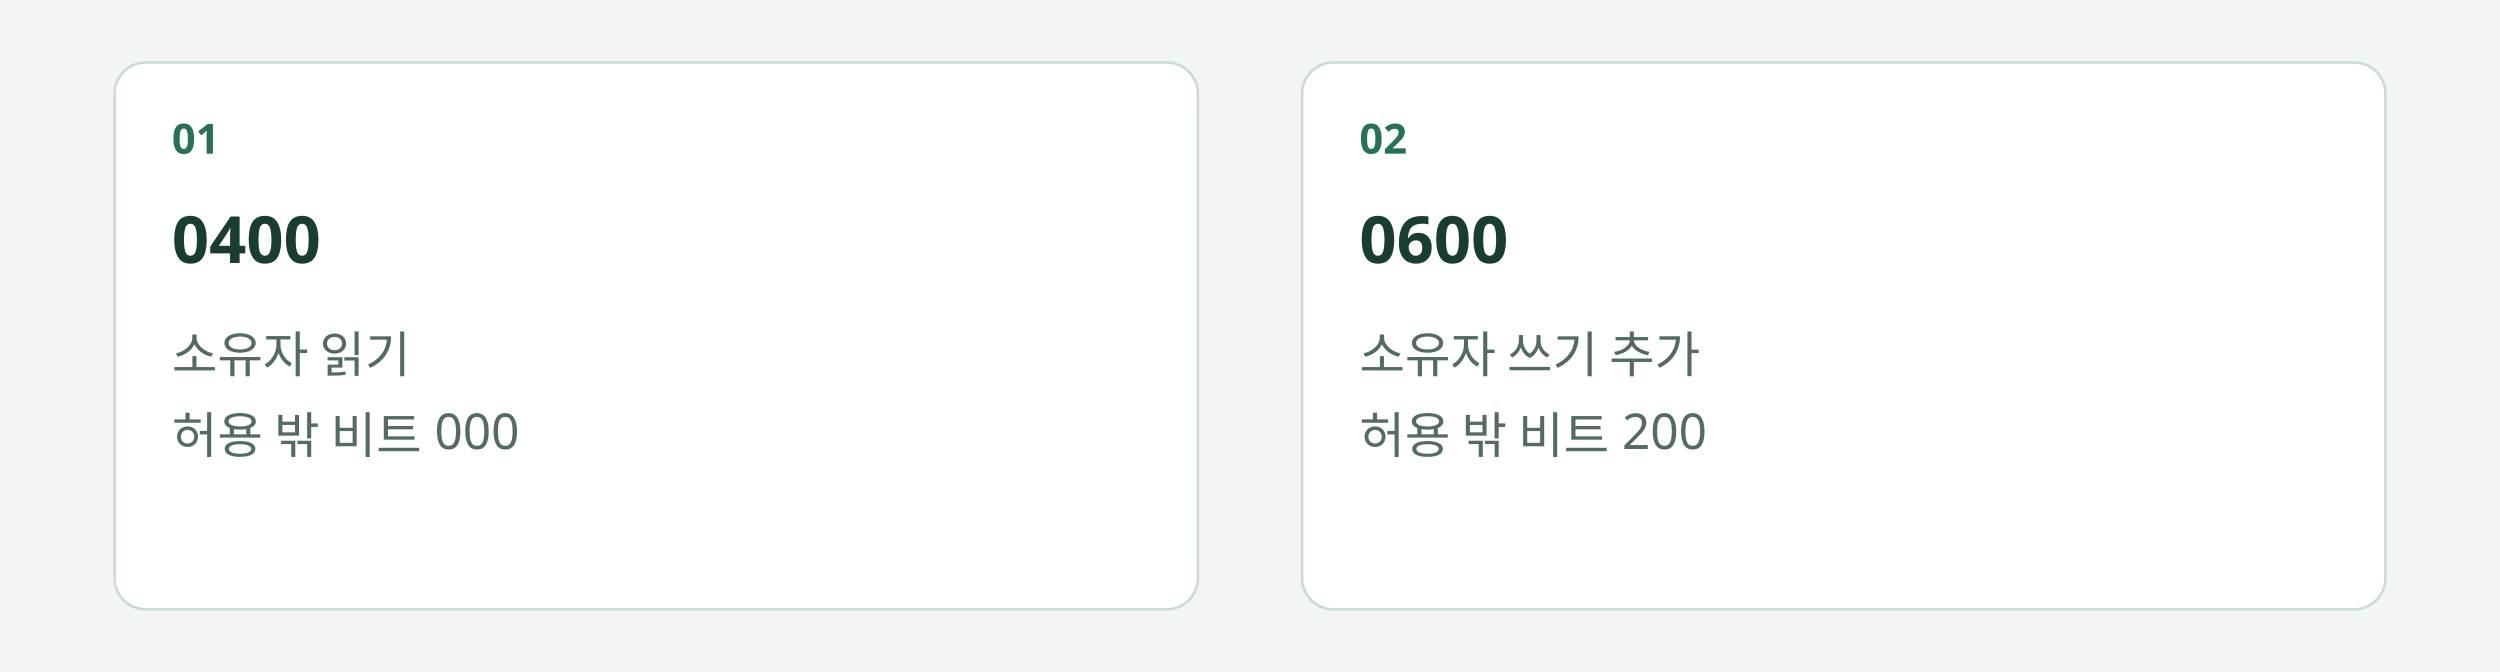
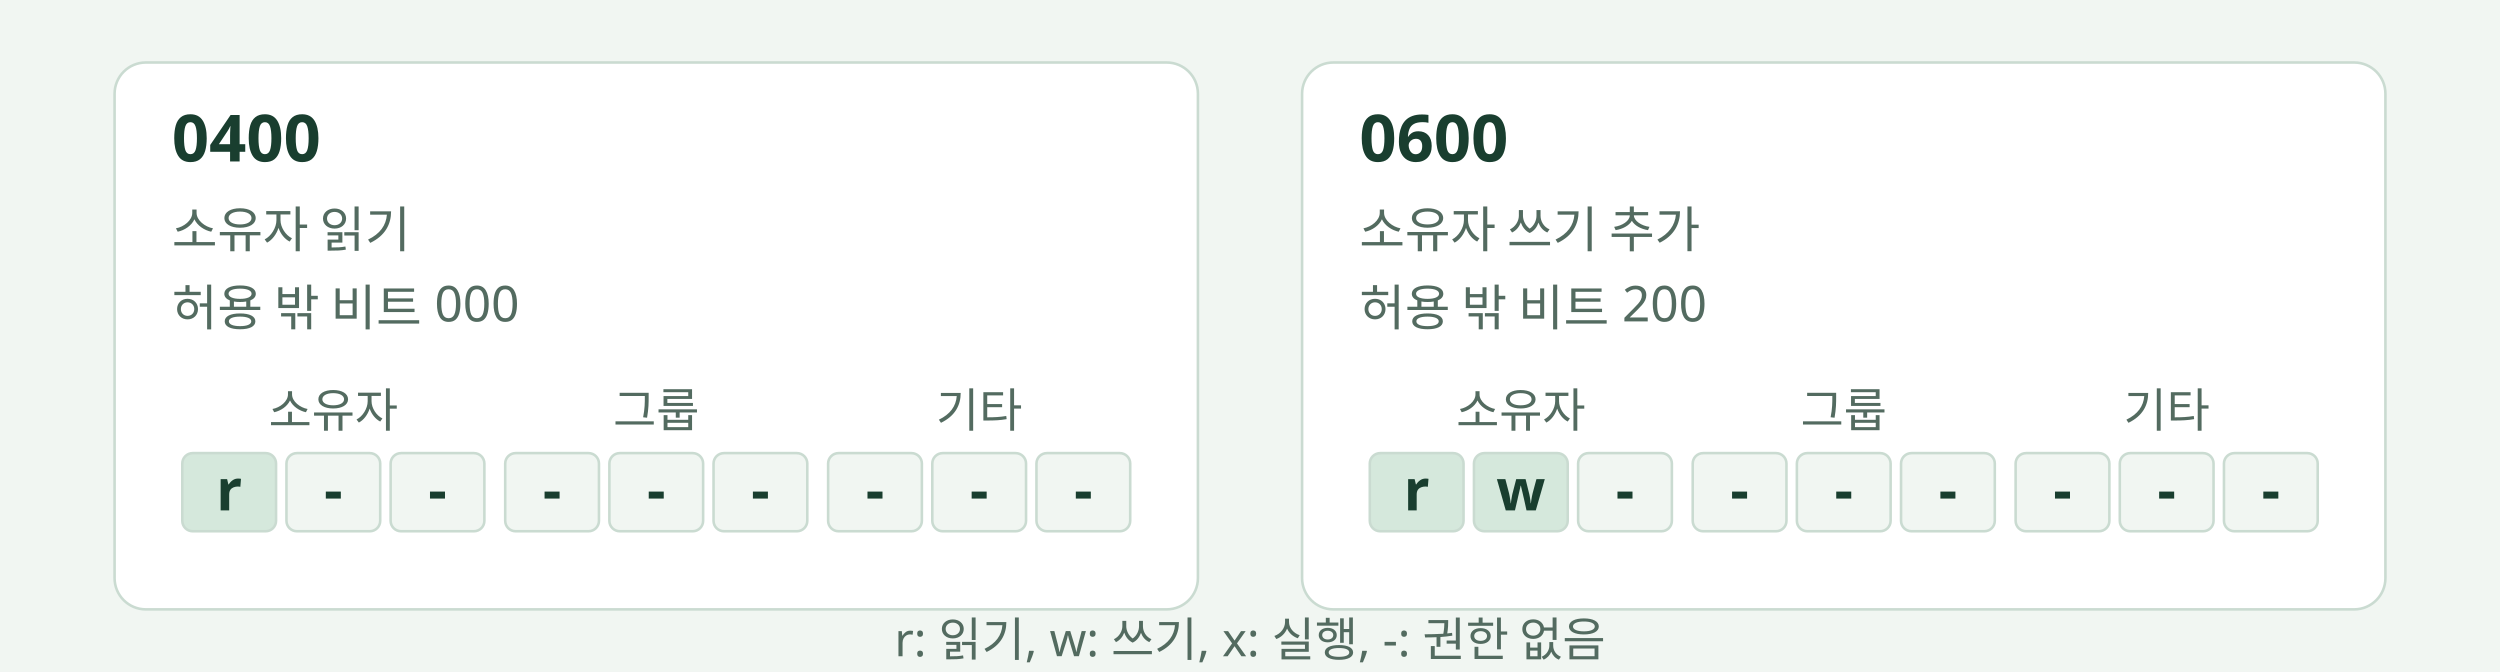
<svg xmlns="http://www.w3.org/2000/svg" width="960" height="258" viewBox="0 140 960 258" data-diagram-kind="compare" role="img" aria-labelledby="title desc">
  <defs>
    <marker id="arrow" viewBox="0 0 10 10" refX="9" refY="5" markerWidth="6" markerHeight="6" orient="auto-start-reverse">
      <path d="M0 0L10 5L0 10Z" fill="#7eaa93" />
    </marker>
  </defs>
  <rect y="140" width="960" height="258" fill="#f1f6f2" />
  <g font-family="'Malgun Gothic','Noto Sans KR',sans-serif">
    <rect x="44" y="164" width="416" height="210" rx="12" fill="#fff" stroke="#cadbd1" />
-     <text x="66" y="199" font-size="16" fill="#287056" font-weight="700" text-anchor="start">01</text>
-     <text x="66" y="241" font-size="25" fill="#193e2f" font-weight="700" text-anchor="start">0400</text>
-     <text x="66" y="283" font-size="19" fill="#536b60" font-weight="400" text-anchor="start">소유자 읽기</text>
-     <text x="66" y="314" font-size="19" fill="#536b60" font-weight="400" text-anchor="start">허용 밖 비트 000</text>
+     <text x="66" y="202" font-size="25" fill="#193e2f" font-weight="700" text-anchor="start">0400</text>
+     <text x="66" y="235" font-size="19" fill="#536b60" font-weight="400" text-anchor="start">소유자 읽기</text>
+     <text x="66" y="265" font-size="19" fill="#536b60" font-weight="400" text-anchor="start">허용 밖 비트 000</text>
+     <g data-illustration="permission-bits" data-mode="0400">
+       <text x="128" y="304" font-size="18" fill="#536b60" font-weight="400" text-anchor="middle">소유자</text>
+       <rect x="70" y="314" width="36" height="30" rx="4" fill="#d5e8dc" stroke="#cadbd1" />
+       <text x="88" y="336" font-size="22" fill="#193e2f" font-weight="700" text-anchor="middle" data-role="key">r</text>
+       <rect x="110" y="314" width="36" height="30" rx="4" fill="#f1f6f2" stroke="#cadbd1" />
+       <text x="128" y="336" font-size="22" fill="#193e2f" font-weight="700" text-anchor="middle" data-role="key">-</text>
+       <rect x="150" y="314" width="36" height="30" rx="4" fill="#f1f6f2" stroke="#cadbd1" />
+       <text x="168" y="336" font-size="22" fill="#193e2f" font-weight="700" text-anchor="middle" data-role="key">-</text>
+       <text x="252" y="304" font-size="18" fill="#536b60" font-weight="400" text-anchor="middle">그룹</text>
+       <rect x="194" y="314" width="36" height="30" rx="4" fill="#f1f6f2" stroke="#cadbd1" />
+       <text x="212" y="336" font-size="22" fill="#193e2f" font-weight="700" text-anchor="middle" data-role="key">-</text>
+       <rect x="234" y="314" width="36" height="30" rx="4" fill="#f1f6f2" stroke="#cadbd1" />
+       <text x="252" y="336" font-size="22" fill="#193e2f" font-weight="700" text-anchor="middle" data-role="key">-</text>
+       <rect x="274" y="314" width="36" height="30" rx="4" fill="#f1f6f2" stroke="#cadbd1" />
+       <text x="292" y="336" font-size="22" fill="#193e2f" font-weight="700" text-anchor="middle" data-role="key">-</text>
+       <text x="376" y="304" font-size="18" fill="#536b60" font-weight="400" text-anchor="middle">기타</text>
+       <rect x="318" y="314" width="36" height="30" rx="4" fill="#f1f6f2" stroke="#cadbd1" />
+       <text x="336" y="336" font-size="22" fill="#193e2f" font-weight="700" text-anchor="middle" data-role="key">-</text>
+       <rect x="358" y="314" width="36" height="30" rx="4" fill="#f1f6f2" stroke="#cadbd1" />
+       <text x="376" y="336" font-size="22" fill="#193e2f" font-weight="700" text-anchor="middle" data-role="key">-</text>
+       <rect x="398" y="314" width="36" height="30" rx="4" fill="#f1f6f2" stroke="#cadbd1" />
+       <text x="416" y="336" font-size="22" fill="#193e2f" font-weight="700" text-anchor="middle" data-role="key">-</text>
+     </g>
    <rect x="500" y="164" width="416" height="210" rx="12" fill="#fff" stroke="#cadbd1" />
-     <text x="522" y="199" font-size="16" fill="#287056" font-weight="700" text-anchor="start">02</text>
-     <text x="522" y="241" font-size="25" fill="#193e2f" font-weight="700" text-anchor="start">0600</text>
-     <text x="522" y="283" font-size="19" fill="#536b60" font-weight="400" text-anchor="start">소유자 쓰기 추가</text>
-     <text x="522" y="314" font-size="19" fill="#536b60" font-weight="400" text-anchor="start">허용 밖 비트 200</text>
+     <text x="522" y="202" font-size="25" fill="#193e2f" font-weight="700" text-anchor="start">0600</text>
+     <text x="522" y="235" font-size="19" fill="#536b60" font-weight="400" text-anchor="start">소유자 쓰기 추가</text>
+     <text x="522" y="265" font-size="19" fill="#536b60" font-weight="400" text-anchor="start">허용 밖 비트 200</text>
+     <g data-illustration="permission-bits" data-mode="0600">
+       <text x="584" y="304" font-size="18" fill="#536b60" font-weight="400" text-anchor="middle">소유자</text>
+       <rect x="526" y="314" width="36" height="30" rx="4" fill="#d5e8dc" stroke="#cadbd1" />
+       <text x="544" y="336" font-size="22" fill="#193e2f" font-weight="700" text-anchor="middle" data-role="key">r</text>
+       <rect x="566" y="314" width="36" height="30" rx="4" fill="#d5e8dc" stroke="#cadbd1" />
+       <text x="584" y="336" font-size="22" fill="#193e2f" font-weight="700" text-anchor="middle" data-role="key">w</text>
+       <rect x="606" y="314" width="36" height="30" rx="4" fill="#f1f6f2" stroke="#cadbd1" />
+       <text x="624" y="336" font-size="22" fill="#193e2f" font-weight="700" text-anchor="middle" data-role="key">-</text>
+       <text x="708" y="304" font-size="18" fill="#536b60" font-weight="400" text-anchor="middle">그룹</text>
+       <rect x="650" y="314" width="36" height="30" rx="4" fill="#f1f6f2" stroke="#cadbd1" />
+       <text x="668" y="336" font-size="22" fill="#193e2f" font-weight="700" text-anchor="middle" data-role="key">-</text>
+       <rect x="690" y="314" width="36" height="30" rx="4" fill="#f1f6f2" stroke="#cadbd1" />
+       <text x="708" y="336" font-size="22" fill="#193e2f" font-weight="700" text-anchor="middle" data-role="key">-</text>
+       <rect x="730" y="314" width="36" height="30" rx="4" fill="#f1f6f2" stroke="#cadbd1" />
+       <text x="748" y="336" font-size="22" fill="#193e2f" font-weight="700" text-anchor="middle" data-role="key">-</text>
+       <text x="832" y="304" font-size="18" fill="#536b60" font-weight="400" text-anchor="middle">기타</text>
+       <rect x="774" y="314" width="36" height="30" rx="4" fill="#f1f6f2" stroke="#cadbd1" />
+       <text x="792" y="336" font-size="22" fill="#193e2f" font-weight="700" text-anchor="middle" data-role="key">-</text>
+       <rect x="814" y="314" width="36" height="30" rx="4" fill="#f1f6f2" stroke="#cadbd1" />
+       <text x="832" y="336" font-size="22" fill="#193e2f" font-weight="700" text-anchor="middle" data-role="key">-</text>
+       <rect x="854" y="314" width="36" height="30" rx="4" fill="#f1f6f2" stroke="#cadbd1" />
+       <text x="872" y="336" font-size="22" fill="#193e2f" font-weight="700" text-anchor="middle" data-role="key">-</text>
+     </g>
+     <text x="480" y="392" font-size="18" fill="#536b60" font-weight="400" text-anchor="middle">r: 읽기, w: 쓰기, x: 실행, -: 권한 없음</text>
  </g>
</svg>
